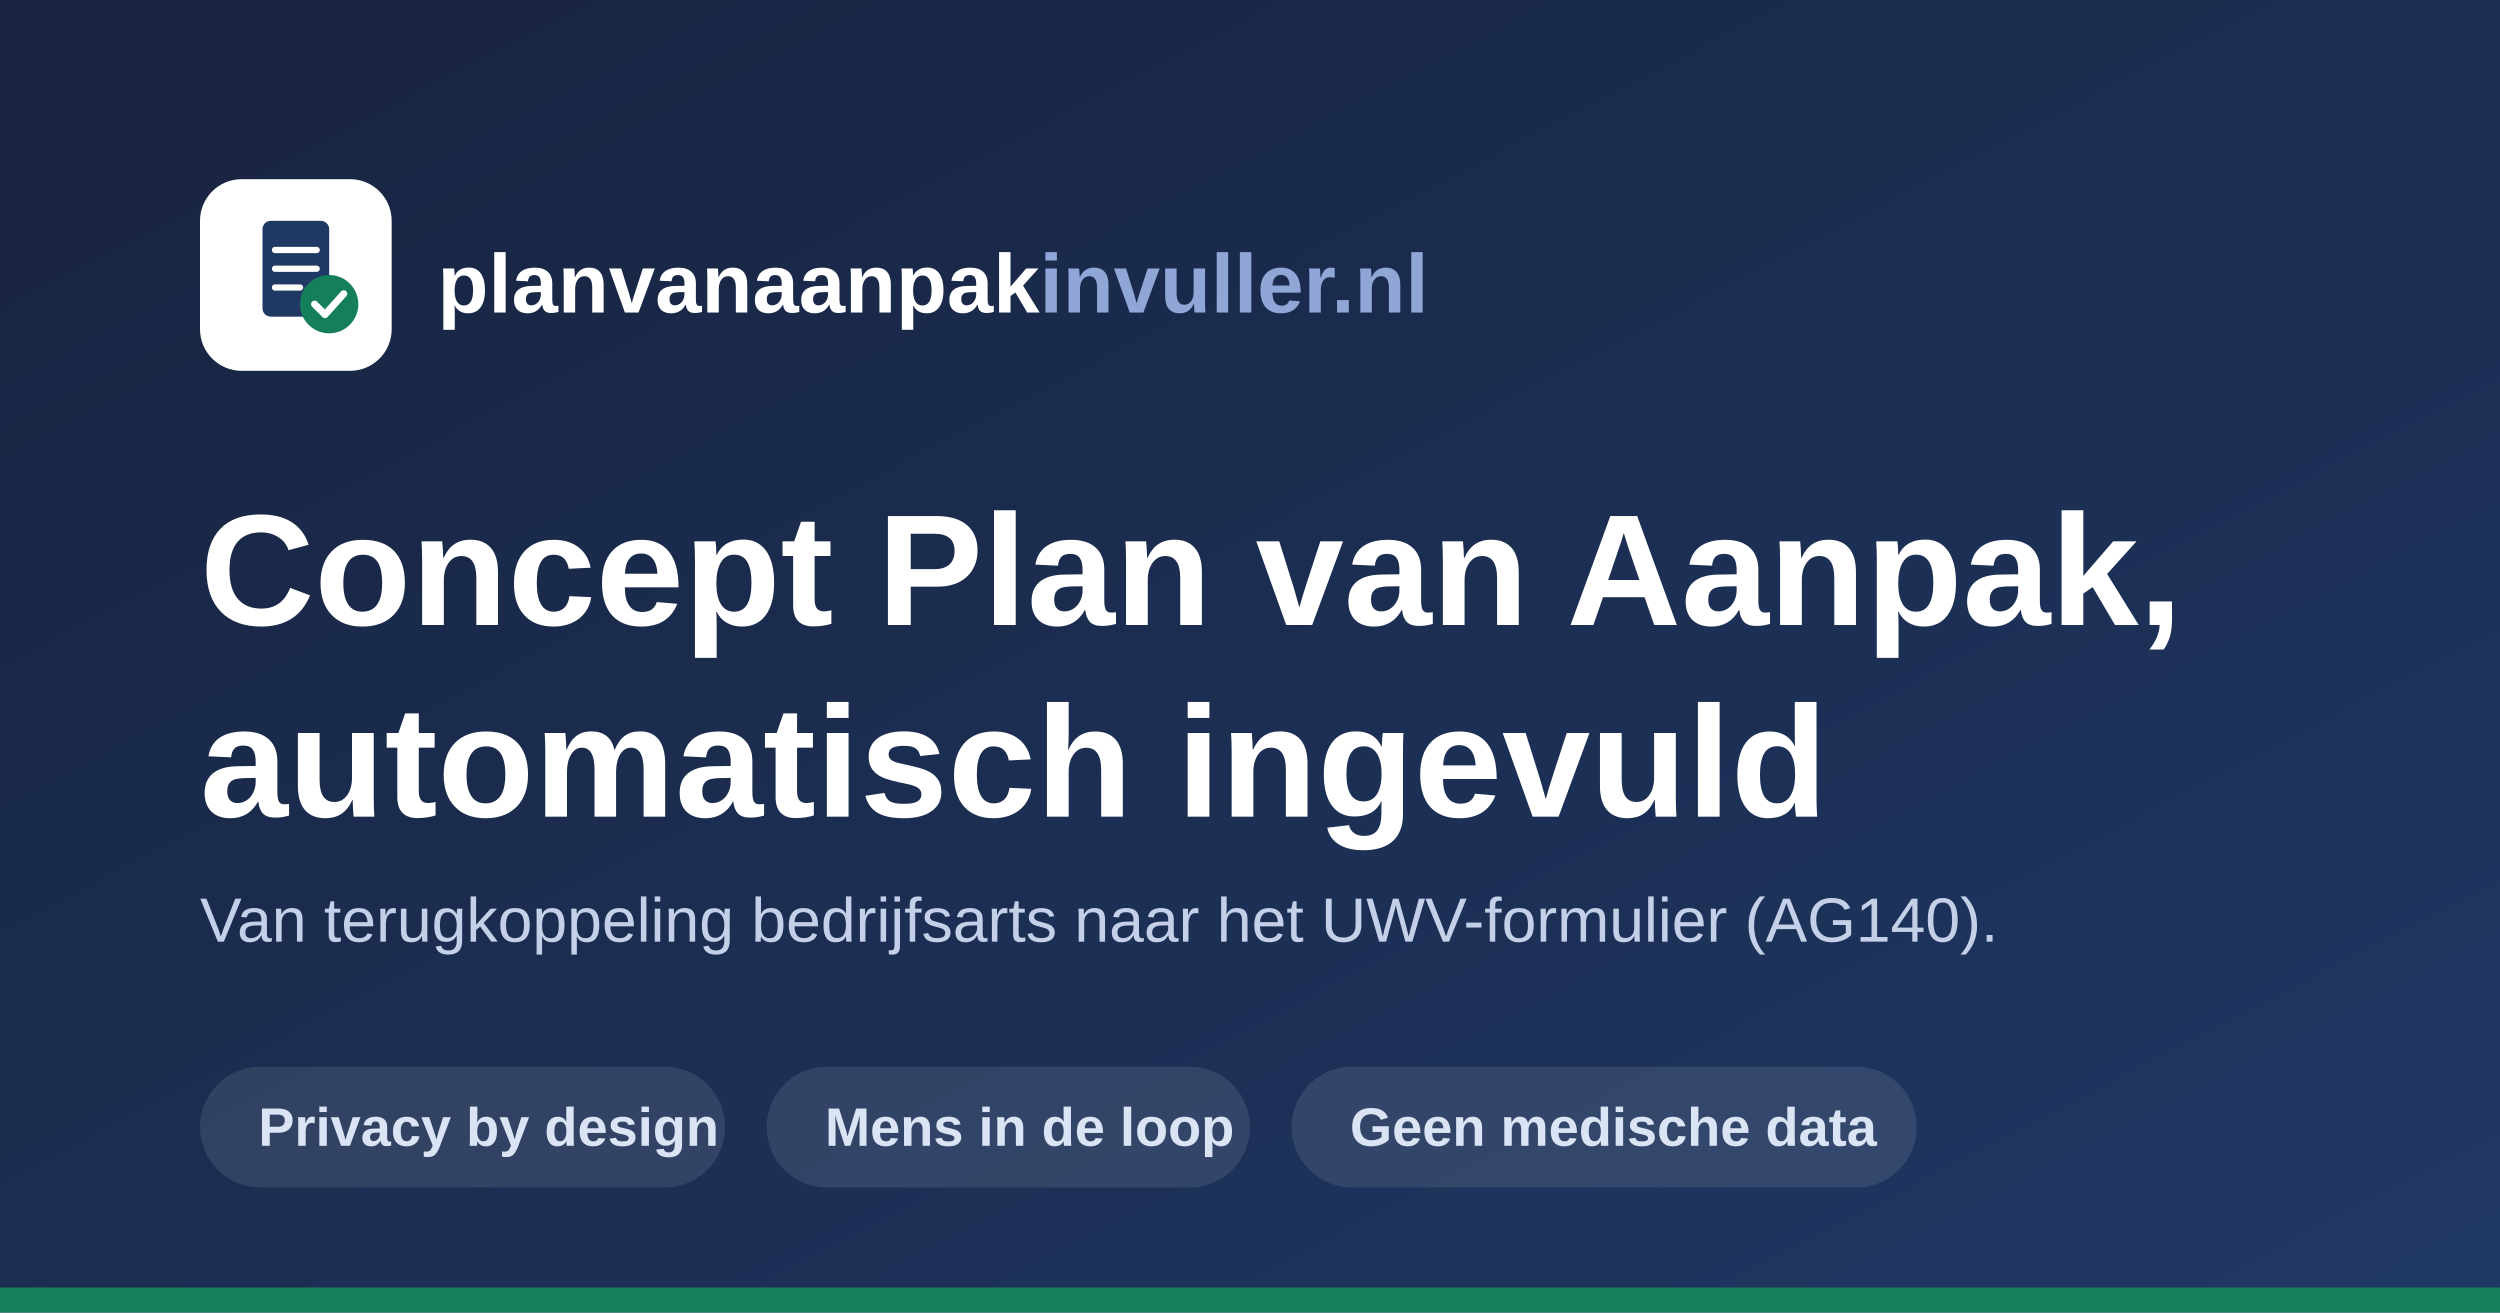
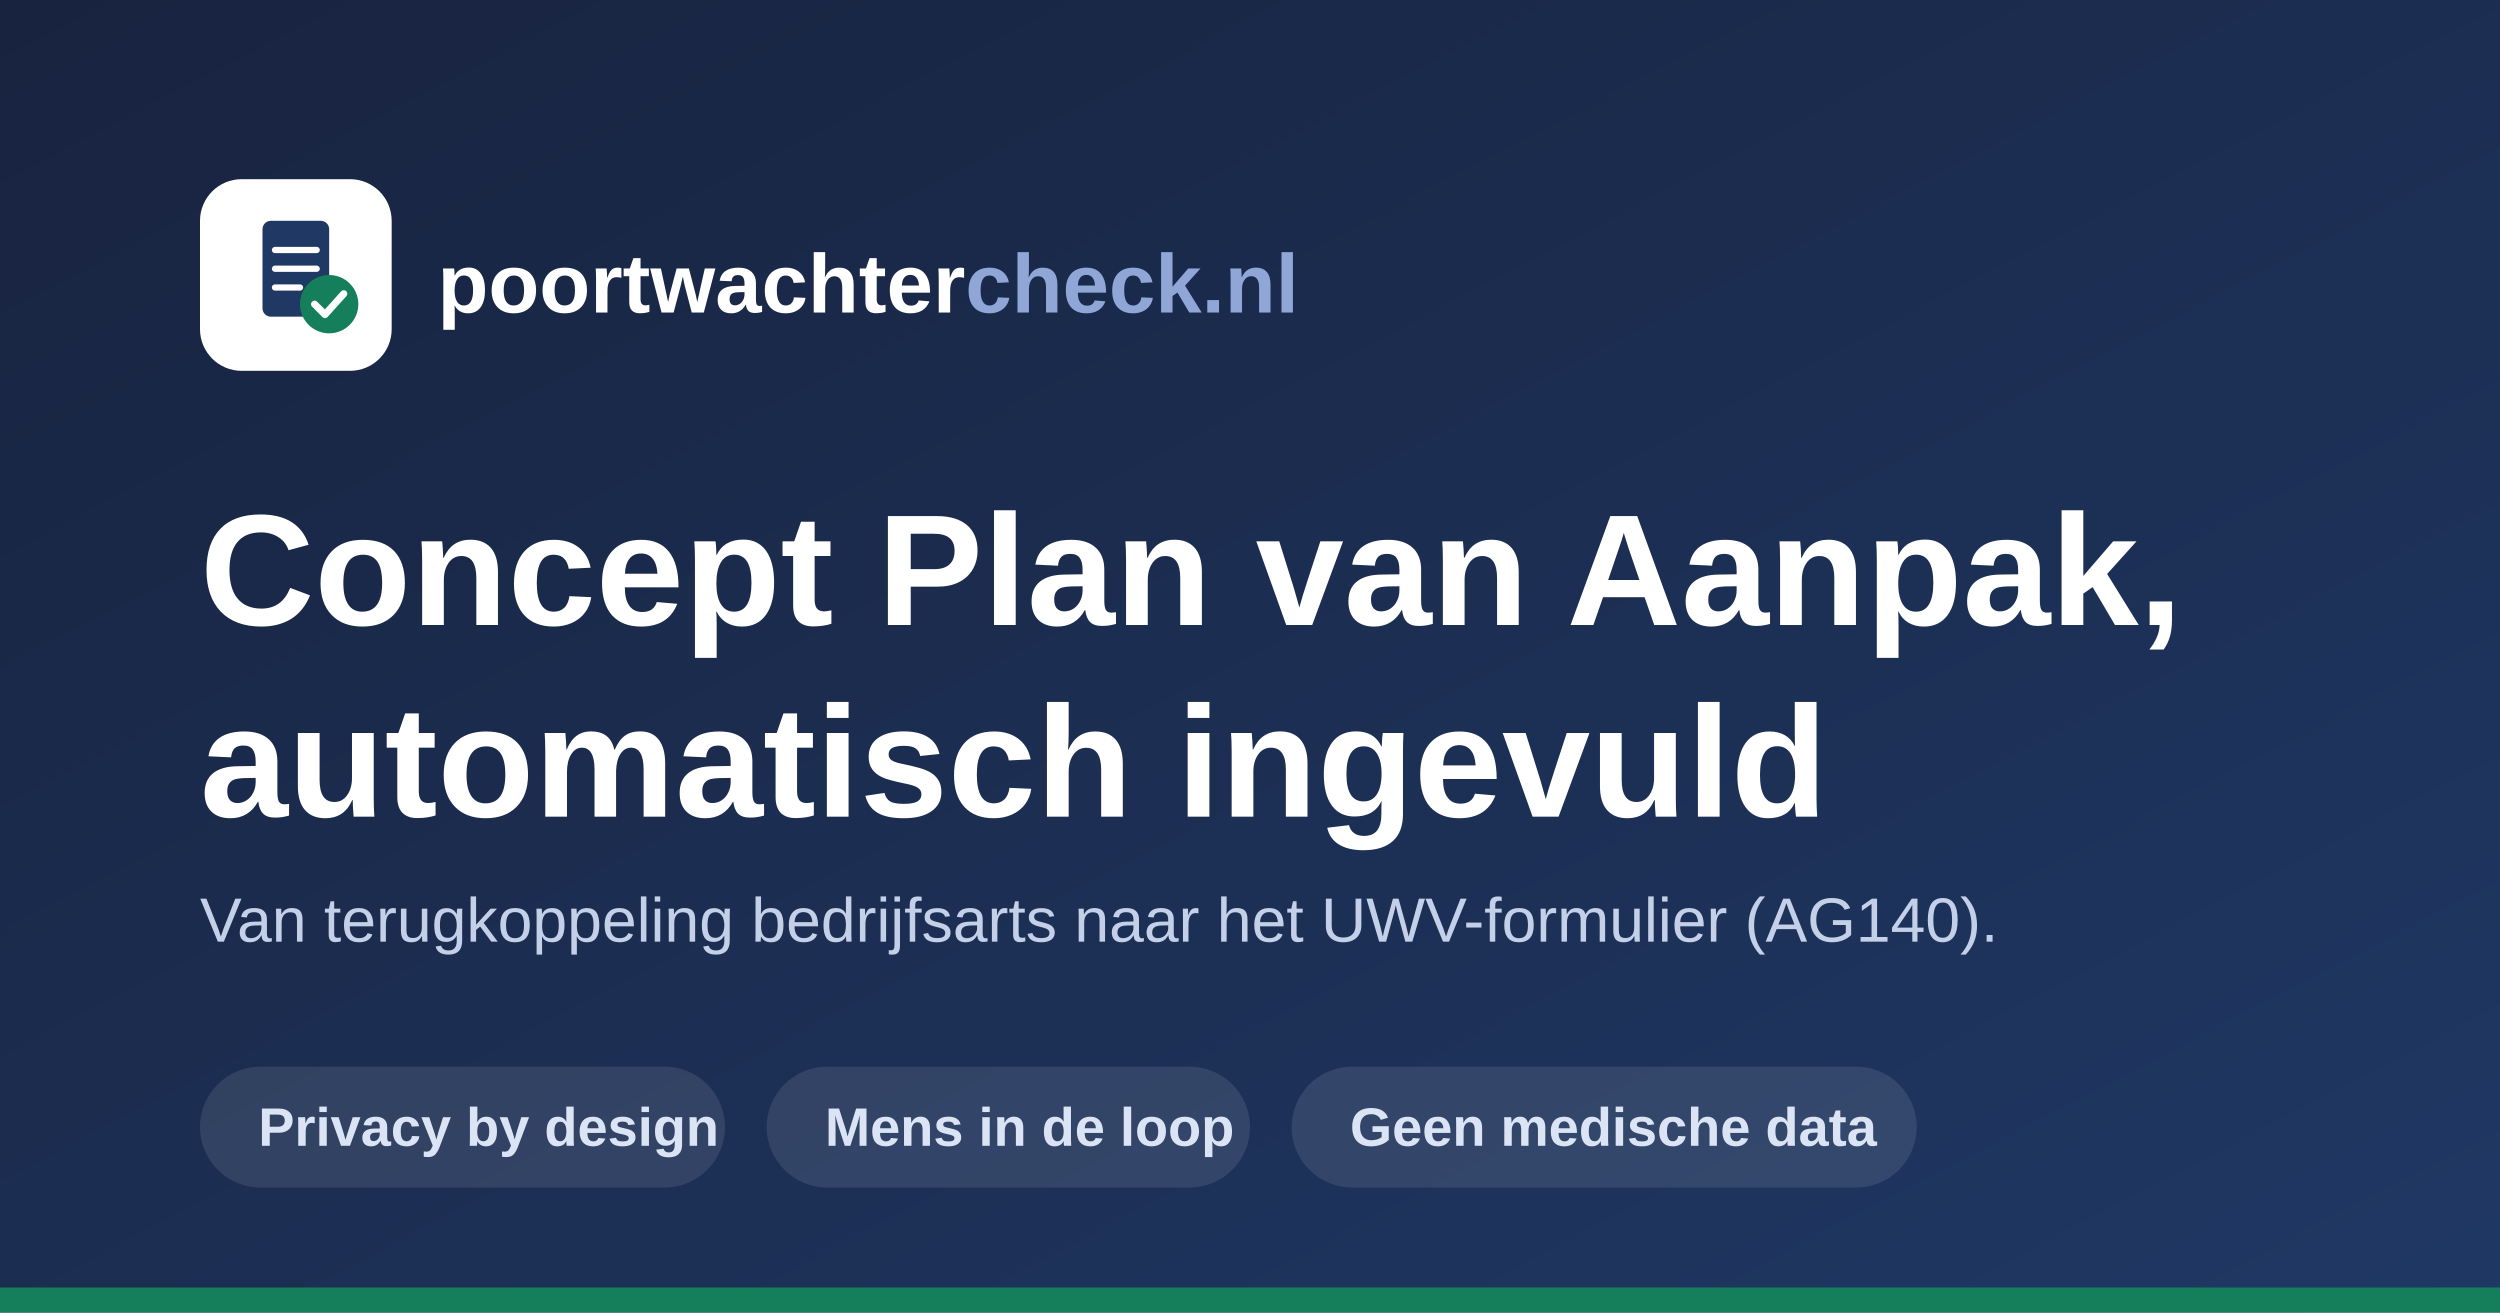
<svg xmlns="http://www.w3.org/2000/svg" width="1200" height="630" viewBox="0 0 1200 630">
  <defs>
    <linearGradient id="bg" x1="0" y1="0" x2="1" y2="1">
      <stop offset="0" stop-color="#18233f" />
      <stop offset="1" stop-color="#1F3864" />
    </linearGradient>
  </defs>
  <rect width="1200" height="630" fill="url(#bg)" />
  <rect x="0" y="618" width="1200" height="12" fill="#157f5b" />
  <g transform="translate(96,86)">
    <rect width="92" height="92" rx="20" fill="#ffffff" />
    <rect x="30" y="20" width="32" height="46" rx="4" fill="#1F3864" />
    <path d="M36 34h20M36 43h20M36 52h12" stroke="#ffffff" stroke-width="3" stroke-linecap="round" />
    <circle cx="62" cy="60" r="14" fill="#157f5b" />
    <path d="M55 60l5 5 9-10" stroke="#ffffff" stroke-width="3.4" stroke-linecap="round" stroke-linejoin="round" fill="none" />
  </g>
-   <text x="210" y="150" font-family="Liberation Sans, DejaVu Sans, sans-serif" font-size="40" font-weight="700" fill="#ffffff">planvanaanpak<tspan fill="#8fa6d6">invuller.nl</tspan>
+   <text x="210" y="150" font-family="Liberation Sans, Arial, DejaVu Sans, sans-serif" font-size="40" font-weight="700" fill="#ffffff">poortwachter<tspan fill="#8fa6d6">check.nl</tspan>
  </text>
-   <text x="96" y="300" font-family="Liberation Sans, DejaVu Sans, sans-serif" font-size="76" font-weight="800" fill="#ffffff">Concept Plan van Aanpak,</text>
-   <text x="96" y="392" font-family="Liberation Sans, DejaVu Sans, sans-serif" font-size="76" font-weight="800" fill="#ffffff">automatisch ingevuld</text>
-   <text x="96" y="452" font-family="Liberation Sans, DejaVu Sans, sans-serif" font-size="30" font-weight="500" fill="#c4d0e8">Van terugkoppeling bedrijfsarts naar het UWV-formulier (AG140).</text>
-   <g font-family="Liberation Sans, DejaVu Sans, sans-serif" font-size="26" font-weight="600" fill="#dbe4f5">
+   <text x="96" y="300" font-family="Liberation Sans, Arial, DejaVu Sans, sans-serif" font-size="76" font-weight="800" fill="#ffffff">Concept Plan van Aanpak,</text>
+   <text x="96" y="392" font-family="Liberation Sans, Arial, DejaVu Sans, sans-serif" font-size="76" font-weight="800" fill="#ffffff">automatisch ingevuld</text>
+   <text x="96" y="452" font-family="Liberation Sans, Arial, DejaVu Sans, sans-serif" font-size="30" font-weight="500" fill="#c4d0e8">Van terugkoppeling bedrijfsarts naar het UWV-formulier (AG140).</text>
+   <g font-family="Liberation Sans, Arial, DejaVu Sans, sans-serif" font-size="26" font-weight="600" fill="#dbe4f5">
    <rect x="96" y="512" width="252" height="58" rx="29" fill="#ffffff" fill-opacity="0.10" />
    <text x="124" y="550">Privacy by design</text>
    <rect x="368" y="512" width="232" height="58" rx="29" fill="#ffffff" fill-opacity="0.10" />
    <text x="396" y="550">Mens in de loop</text>
    <rect x="620" y="512" width="300" height="58" rx="29" fill="#ffffff" fill-opacity="0.10" />
    <text x="648" y="550">Geen medische data</text>
  </g>
</svg>
